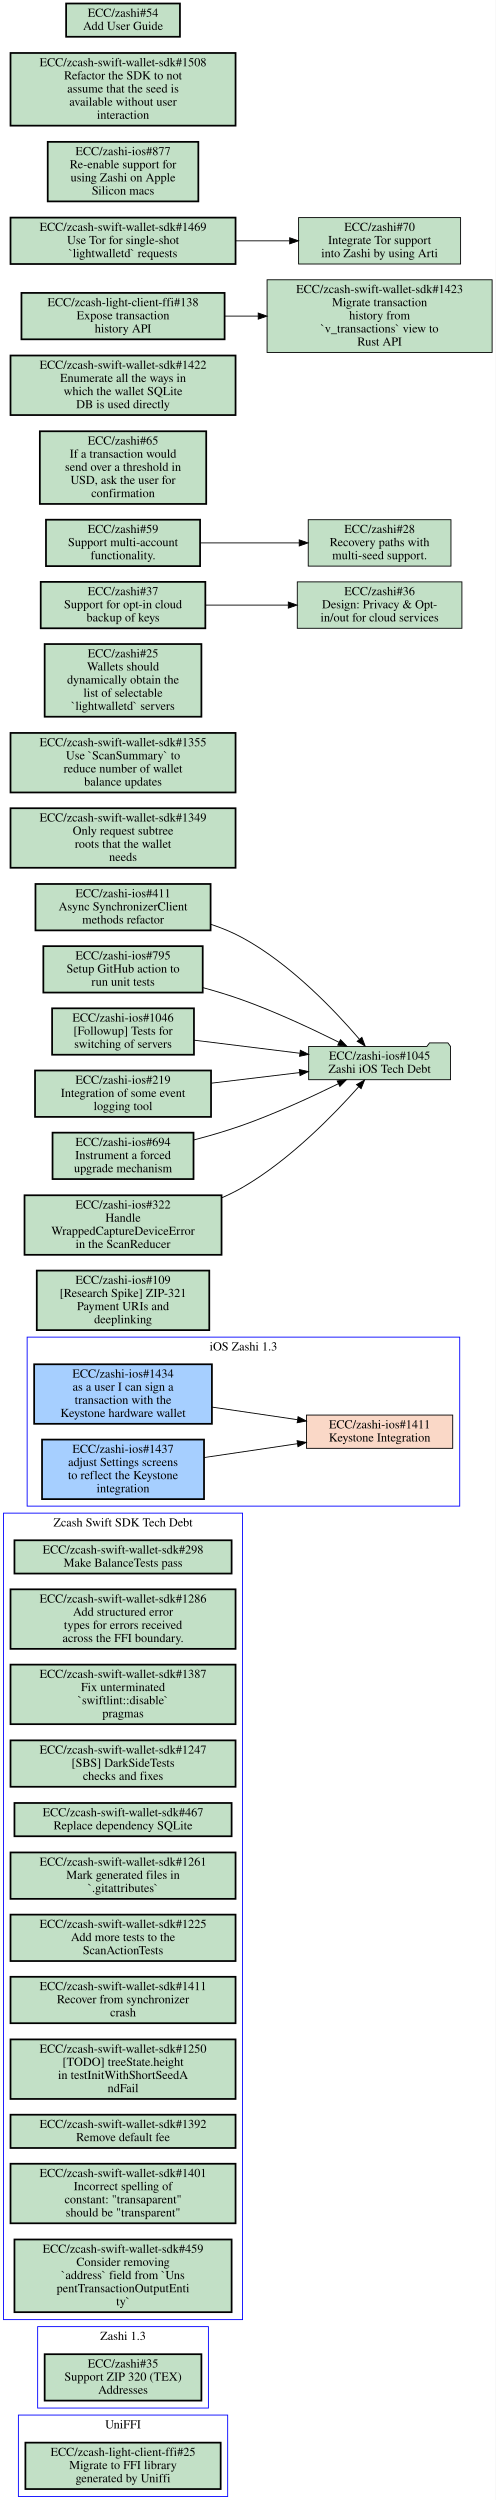
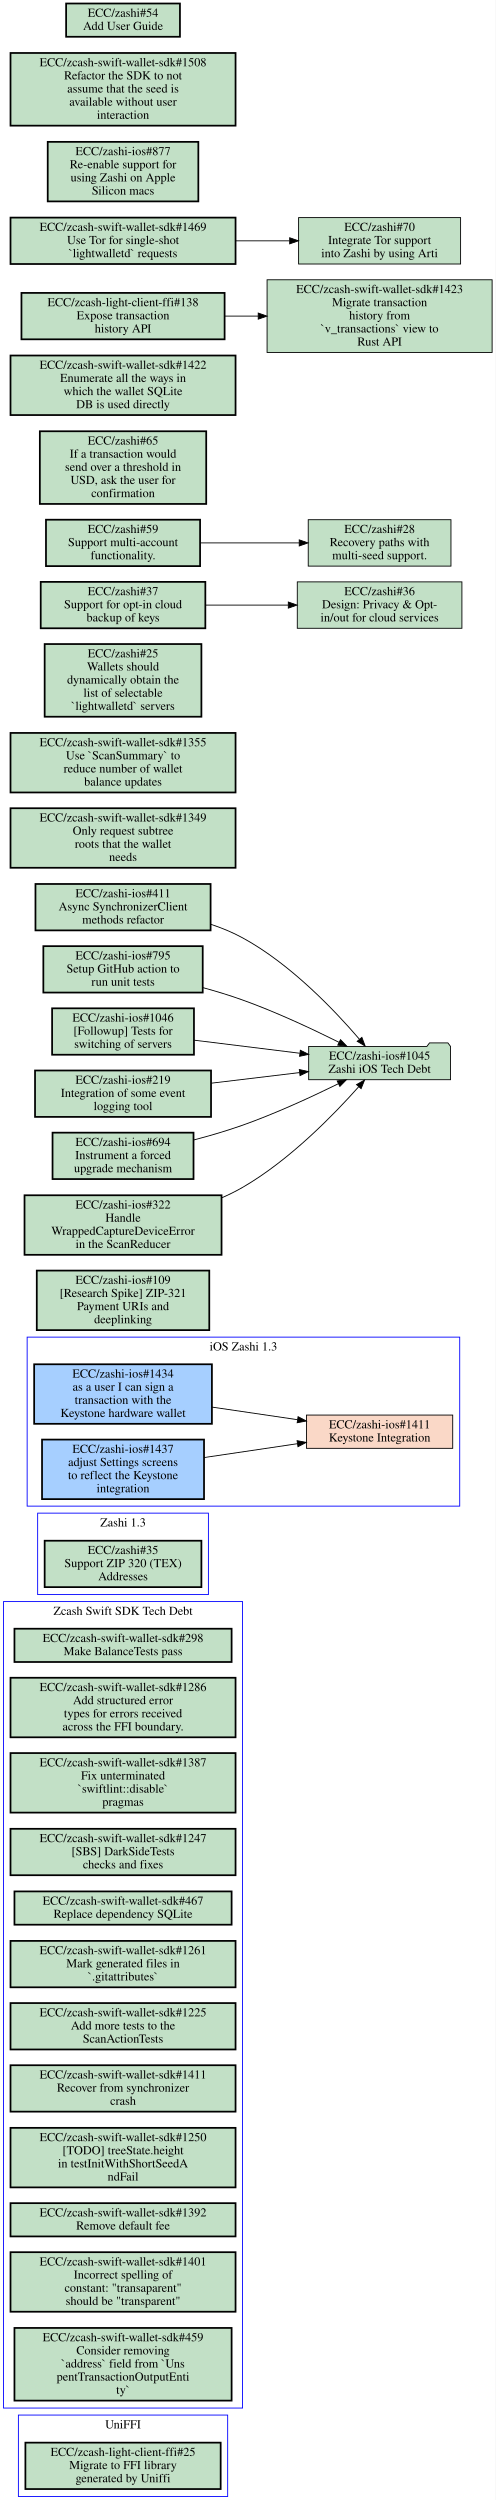
<svg xmlns="http://www.w3.org/2000/svg" xmlns:xlink="http://www.w3.org/1999/xlink" width="566pt" height="2855pt" viewBox="0.00 0.00 566.00 2855.00">
  <g id="graph0" class="graph" transform="scale(1 1) rotate(0) translate(4 2851)">
    <polygon fill="white" stroke="transparent" points="-4,4 -4,-2851 562,-2851 562,4 -4,4" />
    <g id="clust1" class="cluster">
+       <polygon fill="none" stroke="blue" points="0,-101 0,-1022 273,-1022 273,-101 0,-101" />
+       <text text-anchor="middle" x="136.5" y="-1006.8" font-family="Times,serif" font-size="14.00">Zcash Swift SDK Tech Debt</text>
+     </g>
+     <g id="clust2" class="cluster">
      <polygon fill="none" stroke="blue" points="27,-1131 27,-1324 521,-1324 521,-1131 27,-1131" />
      <text text-anchor="middle" x="274" y="-1308.8" font-family="Times,serif" font-size="14.00">iOS Zashi 1.3</text>
-     </g>
-     <g id="clust2" class="cluster">
-       <polygon fill="none" stroke="blue" points="0,-202 0,-1123 273,-1123 273,-202 0,-202" />
-       <text text-anchor="middle" x="136.5" y="-1107.8" font-family="Times,serif" font-size="14.00">Zcash Swift SDK Tech Debt</text>
    </g>
    <g id="clust3" class="cluster">
      <polygon fill="none" stroke="blue" points="17,0 17,-93 256,-93 256,0 17,0" />
      <text text-anchor="middle" x="136.5" y="-77.8" font-family="Times,serif" font-size="14.00">UniFFI</text>
    </g>
    <g id="clust4" class="cluster">
-       <polygon fill="none" stroke="blue" points="39,-101 39,-194 234,-194 234,-101 39,-101" />
-       <text text-anchor="middle" x="136.5" y="-178.8" font-family="Times,serif" font-size="14.00">Zashi 1.3</text>
-     </g>
-     <g id="node1" class="node closed">
+       <polygon fill="none" stroke="blue" points="39,-1030 39,-1123 234,-1123 234,-1030 39,-1030" />
+       <text text-anchor="middle" x="136.5" y="-1107.8" font-family="Times,serif" font-size="14.00">Zashi 1.3</text>
+     </g>
+     <g id="node1" class="node open">
      <g id="a_node1">
+         <a xlink:href="https://github.com/Electric-Coin-Company/zcash-swift-wallet-sdk/issues/298" xlink:title="ECC/zcash-swift-wallet-sdk#298&#10;Make BalanceTests pass" target="_blank">
+           <polygon fill="#c2e0c6" stroke="black" stroke-width="2" points="260.5,-991 12.5,-991 12.5,-953 260.5,-953 260.5,-991" />
+           <text text-anchor="middle" x="136.5" y="-975.8" font-family="Times,serif" font-size="14.00">ECC/zcash-swift-wallet-sdk#298</text>
+           <text text-anchor="middle" x="136.5" y="-960.8" font-family="Times,serif" font-size="14.00">Make BalanceTests pass</text>
+         </a>
+       </g>
+     </g>
+     <g id="node2" class="node open">
+       <g id="a_node2">
+         <a xlink:href="https://github.com/Electric-Coin-Company/zcash-swift-wallet-sdk/issues/1286" xlink:title="ECC/zcash-swift-wallet-sdk#1286&#10;Add structured error&#10;types for errors received&#10;across the FFI boundary." target="_blank">
+           <polygon fill="#c2e0c6" stroke="black" stroke-width="2" points="265,-935 8,-935 8,-867 265,-867 265,-935" />
+           <text text-anchor="middle" x="136.5" y="-919.8" font-family="Times,serif" font-size="14.00">ECC/zcash-swift-wallet-sdk#1286</text>
+           <text text-anchor="middle" x="136.5" y="-904.8" font-family="Times,serif" font-size="14.00">Add structured error</text>
+           <text text-anchor="middle" x="136.5" y="-889.8" font-family="Times,serif" font-size="14.00">types for errors received</text>
+           <text text-anchor="middle" x="136.5" y="-874.8" font-family="Times,serif" font-size="14.00">across the FFI boundary.</text>
+         </a>
+       </g>
+     </g>
+     <g id="node3" class="node open">
+       <g id="a_node3">
+         <a xlink:href="https://github.com/Electric-Coin-Company/zcash-swift-wallet-sdk/issues/1387" xlink:title="ECC/zcash-swift-wallet-sdk#1387&#10;Fix unterminated&#10;`swiftlint::disable`&#10;pragmas" target="_blank">
+           <polygon fill="#c2e0c6" stroke="black" stroke-width="2" points="265,-849 8,-849 8,-781 265,-781 265,-849" />
+           <text text-anchor="middle" x="136.5" y="-833.8" font-family="Times,serif" font-size="14.00">ECC/zcash-swift-wallet-sdk#1387</text>
+           <text text-anchor="middle" x="136.5" y="-818.8" font-family="Times,serif" font-size="14.00">Fix unterminated</text>
+           <text text-anchor="middle" x="136.5" y="-803.8" font-family="Times,serif" font-size="14.00">`swiftlint::disable`</text>
+           <text text-anchor="middle" x="136.5" y="-788.8" font-family="Times,serif" font-size="14.00">pragmas</text>
+         </a>
+       </g>
+     </g>
+     <g id="node4" class="node open">
+       <g id="a_node4">
+         <a xlink:href="https://github.com/Electric-Coin-Company/zcash-swift-wallet-sdk/issues/1247" xlink:title="ECC/zcash-swift-wallet-sdk#1247&#10;[SBS] DarkSideTests&#10;checks and fixes" target="_blank">
+           <polygon fill="#c2e0c6" stroke="black" stroke-width="2" points="265,-762.5 8,-762.5 8,-709.5 265,-709.5 265,-762.5" />
+           <text text-anchor="middle" x="136.5" y="-747.3" font-family="Times,serif" font-size="14.00">ECC/zcash-swift-wallet-sdk#1247</text>
+           <text text-anchor="middle" x="136.5" y="-732.3" font-family="Times,serif" font-size="14.00">[SBS] DarkSideTests</text>
+           <text text-anchor="middle" x="136.5" y="-717.3" font-family="Times,serif" font-size="14.00">checks and fixes</text>
+         </a>
+       </g>
+     </g>
+     <g id="node5" class="node open">
+       <g id="a_node5">
+         <a xlink:href="https://github.com/Electric-Coin-Company/zcash-swift-wallet-sdk/issues/467" xlink:title="ECC/zcash-swift-wallet-sdk#467&#10;Replace dependency SQLite" target="_blank">
+           <polygon fill="#c2e0c6" stroke="black" stroke-width="2" points="260.5,-691 12.5,-691 12.5,-653 260.5,-653 260.5,-691" />
+           <text text-anchor="middle" x="136.5" y="-675.8" font-family="Times,serif" font-size="14.00">ECC/zcash-swift-wallet-sdk#467</text>
+           <text text-anchor="middle" x="136.5" y="-660.8" font-family="Times,serif" font-size="14.00">Replace dependency SQLite</text>
+         </a>
+       </g>
+     </g>
+     <g id="node6" class="node open">
+       <g id="a_node6">
+         <a xlink:href="https://github.com/Electric-Coin-Company/zcash-swift-wallet-sdk/issues/1261" xlink:title="ECC/zcash-swift-wallet-sdk#1261&#10;Mark generated files in&#10;`.gitattributes`" target="_blank">
+           <polygon fill="#c2e0c6" stroke="black" stroke-width="2" points="265,-634.5 8,-634.5 8,-581.5 265,-581.5 265,-634.5" />
+           <text text-anchor="middle" x="136.5" y="-619.3" font-family="Times,serif" font-size="14.00">ECC/zcash-swift-wallet-sdk#1261</text>
+           <text text-anchor="middle" x="136.5" y="-604.3" font-family="Times,serif" font-size="14.00">Mark generated files in</text>
+           <text text-anchor="middle" x="136.5" y="-589.3" font-family="Times,serif" font-size="14.00">`.gitattributes`</text>
+         </a>
+       </g>
+     </g>
+     <g id="node7" class="node open">
+       <g id="a_node7">
+         <a xlink:href="https://github.com/Electric-Coin-Company/zcash-swift-wallet-sdk/issues/1225" xlink:title="ECC/zcash-swift-wallet-sdk#1225&#10;Add more tests to the&#10;ScanActionTests" target="_blank">
+           <polygon fill="#c2e0c6" stroke="black" stroke-width="2" points="265,-563.5 8,-563.5 8,-510.5 265,-510.5 265,-563.5" />
+           <text text-anchor="middle" x="136.5" y="-548.3" font-family="Times,serif" font-size="14.00">ECC/zcash-swift-wallet-sdk#1225</text>
+           <text text-anchor="middle" x="136.5" y="-533.3" font-family="Times,serif" font-size="14.00">Add more tests to the</text>
+           <text text-anchor="middle" x="136.5" y="-518.3" font-family="Times,serif" font-size="14.00">ScanActionTests</text>
+         </a>
+       </g>
+     </g>
+     <g id="node8" class="node open">
+       <g id="a_node8">
+         <a xlink:href="https://github.com/Electric-Coin-Company/zcash-swift-wallet-sdk/issues/1411" xlink:title="ECC/zcash-swift-wallet-sdk#1411&#10;Recover from synchronizer&#10;crash" target="_blank">
+           <polygon fill="#c2e0c6" stroke="black" stroke-width="2" points="265,-492.5 8,-492.5 8,-439.5 265,-439.5 265,-492.5" />
+           <text text-anchor="middle" x="136.5" y="-477.3" font-family="Times,serif" font-size="14.00">ECC/zcash-swift-wallet-sdk#1411</text>
+           <text text-anchor="middle" x="136.5" y="-462.3" font-family="Times,serif" font-size="14.00">Recover from synchronizer</text>
+           <text text-anchor="middle" x="136.5" y="-447.3" font-family="Times,serif" font-size="14.00">crash</text>
+         </a>
+       </g>
+     </g>
+     <g id="node9" class="node open">
+       <g id="a_node9">
+         <a xlink:href="https://github.com/Electric-Coin-Company/zcash-swift-wallet-sdk/issues/1250" xlink:title="ECC/zcash-swift-wallet-sdk#1250&#10;[TODO] treeState.height&#10;in testInitWithShortSeedA&#10;ndFail" target="_blank">
+           <polygon fill="#c2e0c6" stroke="black" stroke-width="2" points="265,-421 8,-421 8,-353 265,-353 265,-421" />
+           <text text-anchor="middle" x="136.5" y="-405.8" font-family="Times,serif" font-size="14.00">ECC/zcash-swift-wallet-sdk#1250</text>
+           <text text-anchor="middle" x="136.5" y="-390.8" font-family="Times,serif" font-size="14.00">[TODO] treeState.height</text>
+           <text text-anchor="middle" x="136.5" y="-375.8" font-family="Times,serif" font-size="14.00">in testInitWithShortSeedA</text>
+           <text text-anchor="middle" x="136.5" y="-360.8" font-family="Times,serif" font-size="14.00">ndFail</text>
+         </a>
+       </g>
+     </g>
+     <g id="node10" class="node open">
+       <g id="a_node10">
+         <a xlink:href="https://github.com/Electric-Coin-Company/zcash-swift-wallet-sdk/issues/1392" xlink:title="ECC/zcash-swift-wallet-sdk#1392&#10;Remove default fee" target="_blank">
+           <polygon fill="#c2e0c6" stroke="black" stroke-width="2" points="265,-335 8,-335 8,-297 265,-297 265,-335" />
+           <text text-anchor="middle" x="136.5" y="-319.8" font-family="Times,serif" font-size="14.00">ECC/zcash-swift-wallet-sdk#1392</text>
+           <text text-anchor="middle" x="136.5" y="-304.8" font-family="Times,serif" font-size="14.00">Remove default fee</text>
+         </a>
+       </g>
+     </g>
+     <g id="node11" class="node open">
+       <g id="a_node11">
+         <a xlink:href="https://github.com/Electric-Coin-Company/zcash-swift-wallet-sdk/issues/1401" xlink:title="ECC/zcash-swift-wallet-sdk#1401&#10;Incorrect spelling of&#10;constant: &quot;transaparent&quot;&#10;should be &quot;transparent&quot;" target="_blank">
+           <polygon fill="#c2e0c6" stroke="black" stroke-width="2" points="265,-279 8,-279 8,-211 265,-211 265,-279" />
+           <text text-anchor="middle" x="136.5" y="-263.8" font-family="Times,serif" font-size="14.00">ECC/zcash-swift-wallet-sdk#1401</text>
+           <text text-anchor="middle" x="136.5" y="-248.8" font-family="Times,serif" font-size="14.00">Incorrect spelling of</text>
+           <text text-anchor="middle" x="136.5" y="-233.8" font-family="Times,serif" font-size="14.00">constant: "transaparent"</text>
+           <text text-anchor="middle" x="136.5" y="-218.8" font-family="Times,serif" font-size="14.00">should be "transparent"</text>
+         </a>
+       </g>
+     </g>
+     <g id="node12" class="node open">
+       <g id="a_node12">
+         <a xlink:href="https://github.com/Electric-Coin-Company/zcash-swift-wallet-sdk/issues/459" xlink:title="ECC/zcash-swift-wallet-sdk#459&#10;Consider removing&#10;`address` field from `Uns&#10;pentTransactionOutputEnti&#10;ty`" target="_blank">
+           <polygon fill="#c2e0c6" stroke="black" stroke-width="2" points="260.5,-192.5 12.5,-192.5 12.5,-109.5 260.5,-109.5 260.5,-192.5" />
+           <text text-anchor="middle" x="136.5" y="-177.3" font-family="Times,serif" font-size="14.00">ECC/zcash-swift-wallet-sdk#459</text>
+           <text text-anchor="middle" x="136.5" y="-162.3" font-family="Times,serif" font-size="14.00">Consider removing</text>
+           <text text-anchor="middle" x="136.5" y="-147.3" font-family="Times,serif" font-size="14.00">`address` field from `Uns</text>
+           <text text-anchor="middle" x="136.5" y="-132.3" font-family="Times,serif" font-size="14.00">pentTransactionOutputEnti</text>
+           <text text-anchor="middle" x="136.5" y="-117.3" font-family="Times,serif" font-size="14.00">ty`</text>
+         </a>
+       </g>
+     </g>
+     <g id="node13" class="node closed">
+       <g id="a_node13">
        <a xlink:href="https://github.com/Electric-Coin-Company/zashi-ios/issues/1411" xlink:title="ECC/zashi-ios#1411&#10;Keystone Integration" target="_blank">
          <polygon fill="#fad8c7" stroke="black" points="513,-1235 346,-1235 346,-1197 513,-1197 513,-1235" />
          <text text-anchor="middle" x="429.5" y="-1219.8" font-family="Times,serif" font-size="14.00">ECC/zashi-ios#1411</text>
          <text text-anchor="middle" x="429.5" y="-1204.8" font-family="Times,serif" font-size="14.00">Keystone Integration</text>
        </a>
      </g>
    </g>
-     <g id="node2" class="node committed">
-       <g id="a_node2">
+     <g id="node14" class="node committed">
+       <g id="a_node14">
        <a xlink:href="https://github.com/Electric-Coin-Company/zashi-ios/issues/1434" xlink:title="ECC/zashi-ios#1434&#10;as a user I can sign a&#10;transaction with the&#10;Keystone hardware wallet" target="_blank">
          <polygon fill="#a6cfff" stroke="black" stroke-width="2" points="238,-1293 35,-1293 35,-1225 238,-1225 238,-1293" />
          <text text-anchor="middle" x="136.5" y="-1277.8" font-family="Times,serif" font-size="14.00">ECC/zashi-ios#1434</text>
          <text text-anchor="middle" x="136.5" y="-1262.8" font-family="Times,serif" font-size="14.00">as a user I can sign a</text>
          <text text-anchor="middle" x="136.5" y="-1247.8" font-family="Times,serif" font-size="14.00">transaction with the</text>
          <text text-anchor="middle" x="136.5" y="-1232.8" font-family="Times,serif" font-size="14.00">Keystone hardware wallet</text>
        </a>
      </g>
    </g>
    <g id="edge1" class="edge">
      <path fill="none" stroke="black" d="M238.05,-1244.1C269.78,-1239.5 304.66,-1234.3 335.81,-1229.7" />
      <polygon fill="black" stroke="black" points="336.41,-1233.15 345.78,-1228.2 335.37,-1226.23 336.41,-1233.15" />
    </g>
-     <g id="node3" class="node committed">
-       <g id="a_node3">
+     <g id="node15" class="node committed">
+       <g id="a_node15">
        <a xlink:href="https://github.com/Electric-Coin-Company/zashi-ios/issues/1437" xlink:title="ECC/zashi-ios#1437&#10;adjust Settings screens&#10;to reflect the Keystone&#10;integration" target="_blank">
          <polygon fill="#a6cfff" stroke="black" stroke-width="2" points="229,-1207 44,-1207 44,-1139 229,-1139 229,-1207" />
          <text text-anchor="middle" x="136.5" y="-1191.8" font-family="Times,serif" font-size="14.00">ECC/zashi-ios#1437</text>
          <text text-anchor="middle" x="136.5" y="-1176.8" font-family="Times,serif" font-size="14.00">adjust Settings screens</text>
          <text text-anchor="middle" x="136.5" y="-1161.8" font-family="Times,serif" font-size="14.00">to reflect the Keystone</text>
          <text text-anchor="middle" x="136.5" y="-1146.8" font-family="Times,serif" font-size="14.00">integration</text>
        </a>
      </g>
    </g>
    <g id="edge2" class="edge">
      <path fill="none" stroke="black" d="M229.17,-1186.5C263.14,-1191.6 301.66,-1197.3 335.72,-1202.3" />
      <polygon fill="black" stroke="black" points="335.26,-1205.77 345.67,-1203.8 336.3,-1198.85 335.26,-1205.77" />
-     </g>
-     <g id="node4" class="node open">
-       <g id="a_node4">
-         <a xlink:href="https://github.com/Electric-Coin-Company/zcash-swift-wallet-sdk/issues/298" xlink:title="ECC/zcash-swift-wallet-sdk#298&#10;Make BalanceTests pass" target="_blank">
-           <polygon fill="#c2e0c6" stroke="black" stroke-width="2" points="260.5,-1092 12.5,-1092 12.5,-1054 260.5,-1054 260.5,-1092" />
-           <text text-anchor="middle" x="136.5" y="-1076.8" font-family="Times,serif" font-size="14.00">ECC/zcash-swift-wallet-sdk#298</text>
-           <text text-anchor="middle" x="136.5" y="-1061.8" font-family="Times,serif" font-size="14.00">Make BalanceTests pass</text>
-         </a>
-       </g>
-     </g>
-     <g id="node5" class="node open">
-       <g id="a_node5">
-         <a xlink:href="https://github.com/Electric-Coin-Company/zcash-swift-wallet-sdk/issues/1286" xlink:title="ECC/zcash-swift-wallet-sdk#1286&#10;Add structured error&#10;types for errors received&#10;across the FFI boundary." target="_blank">
-           <polygon fill="#c2e0c6" stroke="black" stroke-width="2" points="265,-1036 8,-1036 8,-968 265,-968 265,-1036" />
-           <text text-anchor="middle" x="136.5" y="-1020.8" font-family="Times,serif" font-size="14.00">ECC/zcash-swift-wallet-sdk#1286</text>
-           <text text-anchor="middle" x="136.5" y="-1005.8" font-family="Times,serif" font-size="14.00">Add structured error</text>
-           <text text-anchor="middle" x="136.5" y="-990.8" font-family="Times,serif" font-size="14.00">types for errors received</text>
-           <text text-anchor="middle" x="136.5" y="-975.8" font-family="Times,serif" font-size="14.00">across the FFI boundary.</text>
-         </a>
-       </g>
-     </g>
-     <g id="node6" class="node open">
-       <g id="a_node6">
-         <a xlink:href="https://github.com/Electric-Coin-Company/zcash-swift-wallet-sdk/issues/1387" xlink:title="ECC/zcash-swift-wallet-sdk#1387&#10;Fix unterminated&#10;`swiftlint::disable`&#10;pragmas" target="_blank">
-           <polygon fill="#c2e0c6" stroke="black" stroke-width="2" points="265,-950 8,-950 8,-882 265,-882 265,-950" />
-           <text text-anchor="middle" x="136.5" y="-934.8" font-family="Times,serif" font-size="14.00">ECC/zcash-swift-wallet-sdk#1387</text>
-           <text text-anchor="middle" x="136.5" y="-919.8" font-family="Times,serif" font-size="14.00">Fix unterminated</text>
-           <text text-anchor="middle" x="136.5" y="-904.8" font-family="Times,serif" font-size="14.00">`swiftlint::disable`</text>
-           <text text-anchor="middle" x="136.5" y="-889.8" font-family="Times,serif" font-size="14.00">pragmas</text>
-         </a>
-       </g>
-     </g>
-     <g id="node7" class="node open">
-       <g id="a_node7">
-         <a xlink:href="https://github.com/Electric-Coin-Company/zcash-swift-wallet-sdk/issues/1247" xlink:title="ECC/zcash-swift-wallet-sdk#1247&#10;[SBS] DarkSideTests&#10;checks and fixes" target="_blank">
-           <polygon fill="#c2e0c6" stroke="black" stroke-width="2" points="265,-863.5 8,-863.5 8,-810.5 265,-810.5 265,-863.5" />
-           <text text-anchor="middle" x="136.5" y="-848.3" font-family="Times,serif" font-size="14.00">ECC/zcash-swift-wallet-sdk#1247</text>
-           <text text-anchor="middle" x="136.5" y="-833.3" font-family="Times,serif" font-size="14.00">[SBS] DarkSideTests</text>
-           <text text-anchor="middle" x="136.5" y="-818.3" font-family="Times,serif" font-size="14.00">checks and fixes</text>
-         </a>
-       </g>
-     </g>
-     <g id="node8" class="node open">
-       <g id="a_node8">
-         <a xlink:href="https://github.com/Electric-Coin-Company/zcash-swift-wallet-sdk/issues/467" xlink:title="ECC/zcash-swift-wallet-sdk#467&#10;Replace dependency SQLite" target="_blank">
-           <polygon fill="#c2e0c6" stroke="black" stroke-width="2" points="260.5,-792 12.5,-792 12.5,-754 260.5,-754 260.5,-792" />
-           <text text-anchor="middle" x="136.5" y="-776.8" font-family="Times,serif" font-size="14.00">ECC/zcash-swift-wallet-sdk#467</text>
-           <text text-anchor="middle" x="136.5" y="-761.8" font-family="Times,serif" font-size="14.00">Replace dependency SQLite</text>
-         </a>
-       </g>
-     </g>
-     <g id="node9" class="node open">
-       <g id="a_node9">
-         <a xlink:href="https://github.com/Electric-Coin-Company/zcash-swift-wallet-sdk/issues/1261" xlink:title="ECC/zcash-swift-wallet-sdk#1261&#10;Mark generated files in&#10;`.gitattributes`" target="_blank">
-           <polygon fill="#c2e0c6" stroke="black" stroke-width="2" points="265,-735.5 8,-735.5 8,-682.5 265,-682.5 265,-735.5" />
-           <text text-anchor="middle" x="136.5" y="-720.3" font-family="Times,serif" font-size="14.00">ECC/zcash-swift-wallet-sdk#1261</text>
-           <text text-anchor="middle" x="136.5" y="-705.3" font-family="Times,serif" font-size="14.00">Mark generated files in</text>
-           <text text-anchor="middle" x="136.5" y="-690.3" font-family="Times,serif" font-size="14.00">`.gitattributes`</text>
-         </a>
-       </g>
-     </g>
-     <g id="node10" class="node open">
-       <g id="a_node10">
-         <a xlink:href="https://github.com/Electric-Coin-Company/zcash-swift-wallet-sdk/issues/1225" xlink:title="ECC/zcash-swift-wallet-sdk#1225&#10;Add more tests to the&#10;ScanActionTests" target="_blank">
-           <polygon fill="#c2e0c6" stroke="black" stroke-width="2" points="265,-664.5 8,-664.5 8,-611.5 265,-611.5 265,-664.5" />
-           <text text-anchor="middle" x="136.5" y="-649.3" font-family="Times,serif" font-size="14.00">ECC/zcash-swift-wallet-sdk#1225</text>
-           <text text-anchor="middle" x="136.5" y="-634.3" font-family="Times,serif" font-size="14.00">Add more tests to the</text>
-           <text text-anchor="middle" x="136.5" y="-619.3" font-family="Times,serif" font-size="14.00">ScanActionTests</text>
-         </a>
-       </g>
-     </g>
-     <g id="node11" class="node open">
-       <g id="a_node11">
-         <a xlink:href="https://github.com/Electric-Coin-Company/zcash-swift-wallet-sdk/issues/1411" xlink:title="ECC/zcash-swift-wallet-sdk#1411&#10;Recover from synchronizer&#10;crash" target="_blank">
-           <polygon fill="#c2e0c6" stroke="black" stroke-width="2" points="265,-593.5 8,-593.5 8,-540.5 265,-540.5 265,-593.5" />
-           <text text-anchor="middle" x="136.5" y="-578.3" font-family="Times,serif" font-size="14.00">ECC/zcash-swift-wallet-sdk#1411</text>
-           <text text-anchor="middle" x="136.5" y="-563.3" font-family="Times,serif" font-size="14.00">Recover from synchronizer</text>
-           <text text-anchor="middle" x="136.5" y="-548.3" font-family="Times,serif" font-size="14.00">crash</text>
-         </a>
-       </g>
-     </g>
-     <g id="node12" class="node open">
-       <g id="a_node12">
-         <a xlink:href="https://github.com/Electric-Coin-Company/zcash-swift-wallet-sdk/issues/1250" xlink:title="ECC/zcash-swift-wallet-sdk#1250&#10;[TODO] treeState.height&#10;in testInitWithShortSeedA&#10;ndFail" target="_blank">
-           <polygon fill="#c2e0c6" stroke="black" stroke-width="2" points="265,-522 8,-522 8,-454 265,-454 265,-522" />
-           <text text-anchor="middle" x="136.5" y="-506.8" font-family="Times,serif" font-size="14.00">ECC/zcash-swift-wallet-sdk#1250</text>
-           <text text-anchor="middle" x="136.5" y="-491.8" font-family="Times,serif" font-size="14.00">[TODO] treeState.height</text>
-           <text text-anchor="middle" x="136.5" y="-476.8" font-family="Times,serif" font-size="14.00">in testInitWithShortSeedA</text>
-           <text text-anchor="middle" x="136.5" y="-461.8" font-family="Times,serif" font-size="14.00">ndFail</text>
-         </a>
-       </g>
-     </g>
-     <g id="node13" class="node open">
-       <g id="a_node13">
-         <a xlink:href="https://github.com/Electric-Coin-Company/zcash-swift-wallet-sdk/issues/1392" xlink:title="ECC/zcash-swift-wallet-sdk#1392&#10;Remove default fee" target="_blank">
-           <polygon fill="#c2e0c6" stroke="black" stroke-width="2" points="265,-436 8,-436 8,-398 265,-398 265,-436" />
-           <text text-anchor="middle" x="136.5" y="-420.8" font-family="Times,serif" font-size="14.00">ECC/zcash-swift-wallet-sdk#1392</text>
-           <text text-anchor="middle" x="136.5" y="-405.8" font-family="Times,serif" font-size="14.00">Remove default fee</text>
-         </a>
-       </g>
-     </g>
-     <g id="node14" class="node open">
-       <g id="a_node14">
-         <a xlink:href="https://github.com/Electric-Coin-Company/zcash-swift-wallet-sdk/issues/1401" xlink:title="ECC/zcash-swift-wallet-sdk#1401&#10;Incorrect spelling of&#10;constant: &quot;transaparent&quot;&#10;should be &quot;transparent&quot;" target="_blank">
-           <polygon fill="#c2e0c6" stroke="black" stroke-width="2" points="265,-380 8,-380 8,-312 265,-312 265,-380" />
-           <text text-anchor="middle" x="136.5" y="-364.8" font-family="Times,serif" font-size="14.00">ECC/zcash-swift-wallet-sdk#1401</text>
-           <text text-anchor="middle" x="136.5" y="-349.8" font-family="Times,serif" font-size="14.00">Incorrect spelling of</text>
-           <text text-anchor="middle" x="136.5" y="-334.8" font-family="Times,serif" font-size="14.00">constant: "transaparent"</text>
-           <text text-anchor="middle" x="136.5" y="-319.8" font-family="Times,serif" font-size="14.00">should be "transparent"</text>
-         </a>
-       </g>
-     </g>
-     <g id="node15" class="node open">
-       <g id="a_node15">
-         <a xlink:href="https://github.com/Electric-Coin-Company/zcash-swift-wallet-sdk/issues/459" xlink:title="ECC/zcash-swift-wallet-sdk#459&#10;Consider removing&#10;`address` field from `Uns&#10;pentTransactionOutputEnti&#10;ty`" target="_blank">
-           <polygon fill="#c2e0c6" stroke="black" stroke-width="2" points="260.5,-293.5 12.5,-293.5 12.5,-210.5 260.5,-210.5 260.5,-293.5" />
-           <text text-anchor="middle" x="136.5" y="-278.3" font-family="Times,serif" font-size="14.00">ECC/zcash-swift-wallet-sdk#459</text>
-           <text text-anchor="middle" x="136.5" y="-263.3" font-family="Times,serif" font-size="14.00">Consider removing</text>
-           <text text-anchor="middle" x="136.5" y="-248.3" font-family="Times,serif" font-size="14.00">`address` field from `Uns</text>
-           <text text-anchor="middle" x="136.5" y="-233.3" font-family="Times,serif" font-size="14.00">pentTransactionOutputEnti</text>
-           <text text-anchor="middle" x="136.5" y="-218.3" font-family="Times,serif" font-size="14.00">ty`</text>
-         </a>
-       </g>
    </g>
    <g id="node16" class="node open">
      <g id="a_node16">
        <a xlink:href="https://github.com/Electric-Coin-Company/zcash-light-client-ffi/issues/25" xlink:title="ECC/zcash-light-client-ffi#25&#10;Migrate to FFI library&#10;generated by Uniffi" target="_blank">
          <polygon fill="#c2e0c6" stroke="black" stroke-width="2" points="248,-61.5 25,-61.5 25,-8.5 248,-8.5 248,-61.5" />
          <text text-anchor="middle" x="136.5" y="-46.3" font-family="Times,serif" font-size="14.00">ECC/zcash-light-client-ffi#25</text>
          <text text-anchor="middle" x="136.5" y="-31.3" font-family="Times,serif" font-size="14.00">Migrate to FFI library</text>
          <text text-anchor="middle" x="136.5" y="-16.3" font-family="Times,serif" font-size="14.00">generated by Uniffi</text>
        </a>
      </g>
    </g>
    <g id="node17" class="node open">
      <g id="a_node17">
        <a xlink:href="https://github.com/Electric-Coin-Company/zashi/issues/35" xlink:title="ECC/zashi#35&#10;Support ZIP 320 (TEX)&#10;Addresses" target="_blank">
-           <polygon fill="#c2e0c6" stroke="black" stroke-width="2" points="226,-162.5 47,-162.5 47,-109.5 226,-109.5 226,-162.5" />
-           <text text-anchor="middle" x="136.5" y="-147.3" font-family="Times,serif" font-size="14.00">ECC/zashi#35</text>
-           <text text-anchor="middle" x="136.5" y="-132.3" font-family="Times,serif" font-size="14.00">Support ZIP 320 (TEX)</text>
-           <text text-anchor="middle" x="136.5" y="-117.3" font-family="Times,serif" font-size="14.00">Addresses</text>
+           <polygon fill="#c2e0c6" stroke="black" stroke-width="2" points="226,-1091.5 47,-1091.5 47,-1038.5 226,-1038.5 226,-1091.5" />
+           <text text-anchor="middle" x="136.5" y="-1076.3" font-family="Times,serif" font-size="14.00">ECC/zashi#35</text>
+           <text text-anchor="middle" x="136.5" y="-1061.3" font-family="Times,serif" font-size="14.00">Support ZIP 320 (TEX)</text>
+           <text text-anchor="middle" x="136.5" y="-1046.3" font-family="Times,serif" font-size="14.00">Addresses</text>
        </a>
      </g>
    </g>
    <g id="node18" class="node open">
      <g id="a_node18">
        <a xlink:href="https://github.com/Electric-Coin-Company/zashi-ios/issues/109" xlink:title="ECC/zashi-ios#109&#10;[Research Spike] ZIP-321&#10;Payment URIs and&#10;deeplinking" target="_blank">
          <polygon fill="#c2e0c6" stroke="black" stroke-width="2" points="235,-1400 38,-1400 38,-1332 235,-1332 235,-1400" />
          <text text-anchor="middle" x="136.5" y="-1384.8" font-family="Times,serif" font-size="14.00">ECC/zashi-ios#109</text>
          <text text-anchor="middle" x="136.5" y="-1369.8" font-family="Times,serif" font-size="14.00">[Research Spike] ZIP-321</text>
          <text text-anchor="middle" x="136.5" y="-1354.8" font-family="Times,serif" font-size="14.00">Payment URIs and</text>
          <text text-anchor="middle" x="136.5" y="-1339.8" font-family="Times,serif" font-size="14.00">deeplinking</text>
        </a>
      </g>
    </g>
    <g id="node19" class="node open">
      <g id="a_node19">
        <a xlink:href="https://github.com/Electric-Coin-Company/zashi-ios/issues/411" xlink:title="ECC/zashi-ios#411&#10;Async SynchronizerClient&#10;methods refactor" target="_blank">
          <polygon fill="#c2e0c6" stroke="black" stroke-width="2" points="236.5,-1841.5 36.5,-1841.5 36.5,-1788.5 236.5,-1788.5 236.5,-1841.5" />
          <text text-anchor="middle" x="136.5" y="-1826.3" font-family="Times,serif" font-size="14.00">ECC/zashi-ios#411</text>
          <text text-anchor="middle" x="136.5" y="-1811.3" font-family="Times,serif" font-size="14.00">Async SynchronizerClient</text>
          <text text-anchor="middle" x="136.5" y="-1796.3" font-family="Times,serif" font-size="14.00">methods refactor</text>
        </a>
      </g>
    </g>
    <g id="node20" class="node open">
      <g id="a_node20">
        <a xlink:href="https://github.com/Electric-Coin-Company/zashi-ios/issues/1045" xlink:title="ECC/zashi-ios#1045&#10;Zashi iOS Tech Debt" target="_blank">
          <polygon fill="#c2e0c6" stroke="black" points="510.5,-1656 507.5,-1660 486.5,-1660 483.5,-1656 348.5,-1656 348.5,-1618 510.5,-1618 510.5,-1656" />
          <text text-anchor="middle" x="429.5" y="-1640.8" font-family="Times,serif" font-size="14.00">ECC/zashi-ios#1045</text>
          <text text-anchor="middle" x="429.5" y="-1625.8" font-family="Times,serif" font-size="14.00">Zashi iOS Tech Debt</text>
        </a>
      </g>
    </g>
    <g id="edge3" class="edge">
      <path fill="none" stroke="black" d="M236.64,-1795.5C249.25,-1791.3 261.69,-1786.2 273,-1780 327.95,-1750.1 378.7,-1696.6 406.46,-1664.2" />
      <polygon fill="black" stroke="black" points="409.26,-1666.31 413.01,-1656.4 403.9,-1661.81 409.26,-1666.31" />
    </g>
    <g id="node21" class="node open">
      <g id="a_node21">
        <a xlink:href="https://github.com/Electric-Coin-Company/zashi-ios/issues/795" xlink:title="ECC/zashi-ios#795&#10;Setup GitHub action to&#10;run unit tests" target="_blank">
          <polygon fill="#c2e0c6" stroke="black" stroke-width="2" points="227.5,-1770.5 45.5,-1770.5 45.5,-1717.5 227.5,-1717.5 227.5,-1770.5" />
          <text text-anchor="middle" x="136.5" y="-1755.3" font-family="Times,serif" font-size="14.00">ECC/zashi-ios#795</text>
          <text text-anchor="middle" x="136.5" y="-1740.3" font-family="Times,serif" font-size="14.00">Setup GitHub action to</text>
          <text text-anchor="middle" x="136.5" y="-1725.3" font-family="Times,serif" font-size="14.00">run unit tests</text>
        </a>
      </g>
    </g>
    <g id="edge4" class="edge">
      <path fill="none" stroke="black" d="M227.84,-1723.1C243.06,-1718.9 258.59,-1714.2 273,-1709 311.08,-1695.4 352.57,-1675.9 383.1,-1660.7" />
      <polygon fill="black" stroke="black" points="384.86,-1663.73 392.21,-1656.1 381.71,-1657.48 384.86,-1663.73" />
    </g>
    <g id="node22" class="node open">
      <g id="a_node22">
        <a xlink:href="https://github.com/Electric-Coin-Company/zcash-swift-wallet-sdk/issues/1349" xlink:title="ECC/zcash-swift-wallet-sdk#1349&#10;Only request subtree&#10;roots that the wallet&#10;needs" target="_blank">
          <polygon fill="#c2e0c6" stroke="black" stroke-width="2" points="265,-1928 8,-1928 8,-1860 265,-1860 265,-1928" />
          <text text-anchor="middle" x="136.5" y="-1912.8" font-family="Times,serif" font-size="14.00">ECC/zcash-swift-wallet-sdk#1349</text>
          <text text-anchor="middle" x="136.5" y="-1897.8" font-family="Times,serif" font-size="14.00">Only request subtree</text>
          <text text-anchor="middle" x="136.5" y="-1882.8" font-family="Times,serif" font-size="14.00">roots that the wallet</text>
          <text text-anchor="middle" x="136.5" y="-1867.8" font-family="Times,serif" font-size="14.00">needs</text>
        </a>
      </g>
    </g>
    <g id="node23" class="node open">
      <g id="a_node23">
        <a xlink:href="https://github.com/Electric-Coin-Company/zcash-swift-wallet-sdk/issues/1355" xlink:title="ECC/zcash-swift-wallet-sdk#1355&#10;Use `ScanSummary` to&#10;reduce number of wallet&#10;balance updates" target="_blank">
          <polygon fill="#c2e0c6" stroke="black" stroke-width="2" points="265,-2014 8,-2014 8,-1946 265,-1946 265,-2014" />
          <text text-anchor="middle" x="136.5" y="-1998.8" font-family="Times,serif" font-size="14.00">ECC/zcash-swift-wallet-sdk#1355</text>
          <text text-anchor="middle" x="136.5" y="-1983.8" font-family="Times,serif" font-size="14.00">Use `ScanSummary` to</text>
          <text text-anchor="middle" x="136.5" y="-1968.8" font-family="Times,serif" font-size="14.00">reduce number of wallet</text>
          <text text-anchor="middle" x="136.5" y="-1953.8" font-family="Times,serif" font-size="14.00">balance updates</text>
        </a>
      </g>
    </g>
    <g id="node24" class="node open">
      <g id="a_node24">
        <a xlink:href="https://github.com/Electric-Coin-Company/zashi-ios/issues/1046" xlink:title="ECC/zashi-ios#1046&#10;[Followup] Tests for&#10;switching of servers" target="_blank">
          <polygon fill="#c2e0c6" stroke="black" stroke-width="2" points="217.5,-1699.5 55.5,-1699.5 55.5,-1646.5 217.5,-1646.5 217.5,-1699.5" />
          <text text-anchor="middle" x="136.5" y="-1684.3" font-family="Times,serif" font-size="14.00">ECC/zashi-ios#1046</text>
          <text text-anchor="middle" x="136.5" y="-1669.3" font-family="Times,serif" font-size="14.00">[Followup] Tests for</text>
          <text text-anchor="middle" x="136.5" y="-1654.3" font-family="Times,serif" font-size="14.00">switching of servers</text>
        </a>
      </g>
    </g>
    <g id="edge5" class="edge">
      <path fill="none" stroke="black" d="M217.79,-1663.1C255.16,-1658.4 299.77,-1652.9 338.3,-1648.2" />
      <polygon fill="black" stroke="black" points="338.99,-1651.64 348.47,-1646.9 338.11,-1644.7 338.99,-1651.64" />
    </g>
    <g id="node25" class="node open">
      <g id="a_node25">
        <a xlink:href="https://github.com/Electric-Coin-Company/zashi/issues/25" xlink:title="ECC/zashi#25&#10;Wallets should&#10;dynamically obtain the&#10;list of selectable&#10;`lightwalletd` servers" target="_blank">
          <polygon fill="#c2e0c6" stroke="black" stroke-width="2" points="226,-2115.5 47,-2115.5 47,-2032.5 226,-2032.5 226,-2115.5" />
          <text text-anchor="middle" x="136.5" y="-2100.3" font-family="Times,serif" font-size="14.00">ECC/zashi#25</text>
          <text text-anchor="middle" x="136.5" y="-2085.3" font-family="Times,serif" font-size="14.00">Wallets should</text>
          <text text-anchor="middle" x="136.5" y="-2070.3" font-family="Times,serif" font-size="14.00">dynamically obtain the</text>
          <text text-anchor="middle" x="136.5" y="-2055.3" font-family="Times,serif" font-size="14.00">list of selectable</text>
          <text text-anchor="middle" x="136.5" y="-2040.3" font-family="Times,serif" font-size="14.00">`lightwalletd` servers</text>
        </a>
      </g>
    </g>
    <g id="node26" class="node open">
      <g id="a_node26">
        <a xlink:href="https://github.com/Electric-Coin-Company/zashi/issues/37" xlink:title="ECC/zashi#37&#10;Support for opt-in cloud&#10;backup of keys" target="_blank">
          <polygon fill="#c2e0c6" stroke="black" stroke-width="2" points="230.5,-2186.5 42.5,-2186.5 42.5,-2133.5 230.5,-2133.5 230.5,-2186.5" />
          <text text-anchor="middle" x="136.5" y="-2171.3" font-family="Times,serif" font-size="14.00">ECC/zashi#37</text>
          <text text-anchor="middle" x="136.5" y="-2156.3" font-family="Times,serif" font-size="14.00">Support for opt-in cloud</text>
          <text text-anchor="middle" x="136.5" y="-2141.3" font-family="Times,serif" font-size="14.00">backup of keys</text>
        </a>
      </g>
    </g>
    <g id="node27" class="node open">
      <g id="a_node27">
        <a xlink:href="https://github.com/Electric-Coin-Company/zashi/issues/36" xlink:title="ECC/zashi#36&#10;Design: Privacy &amp; Opt-&#10;in/out for cloud services" target="_blank">
          <polygon fill="#c2e0c6" stroke="black" points="523.5,-2186.5 335.5,-2186.5 335.5,-2133.5 523.5,-2133.5 523.5,-2186.5" />
          <text text-anchor="middle" x="429.5" y="-2171.3" font-family="Times,serif" font-size="14.00">ECC/zashi#36</text>
          <text text-anchor="middle" x="429.5" y="-2156.3" font-family="Times,serif" font-size="14.00">Design: Privacy &amp; Opt-</text>
          <text text-anchor="middle" x="429.5" y="-2141.3" font-family="Times,serif" font-size="14.00">in/out for cloud services</text>
        </a>
      </g>
    </g>
    <g id="edge6" class="edge">
      <path fill="none" stroke="black" d="M230.77,-2160C260.8,-2160 294.24,-2160 324.95,-2160" />
      <polygon fill="black" stroke="black" points="325.25,-2163.5 335.25,-2160 325.25,-2156.5 325.25,-2163.5" />
    </g>
    <g id="node28" class="node open">
      <g id="a_node28">
        <a xlink:href="https://github.com/Electric-Coin-Company/zashi-ios/issues/219" xlink:title="ECC/zashi-ios#219&#10;Integration of some event&#10;logging tool" target="_blank">
          <polygon fill="#c2e0c6" stroke="black" stroke-width="2" points="237,-1628.5 36,-1628.5 36,-1575.5 237,-1575.5 237,-1628.5" />
          <text text-anchor="middle" x="136.5" y="-1613.3" font-family="Times,serif" font-size="14.00">ECC/zashi-ios#219</text>
          <text text-anchor="middle" x="136.5" y="-1598.3" font-family="Times,serif" font-size="14.00">Integration of some event</text>
          <text text-anchor="middle" x="136.5" y="-1583.3" font-family="Times,serif" font-size="14.00">logging tool</text>
        </a>
      </g>
    </g>
    <g id="edge7" class="edge">
      <path fill="none" stroke="black" d="M237.24,-1614C269.9,-1617.9 305.99,-1622.3 337.93,-1626.1" />
      <polygon fill="black" stroke="black" points="337.81,-1629.61 348.15,-1627.3 338.63,-1622.66 337.81,-1629.61" />
    </g>
    <g id="node29" class="node open">
      <g id="a_node29">
        <a xlink:href="https://github.com/Electric-Coin-Company/zashi-ios/issues/694" xlink:title="ECC/zashi-ios#694&#10;Instrument a forced&#10;upgrade mechanism" target="_blank">
          <polygon fill="#c2e0c6" stroke="black" stroke-width="2" points="217,-1557.5 56,-1557.5 56,-1504.5 217,-1504.5 217,-1557.5" />
          <text text-anchor="middle" x="136.5" y="-1542.3" font-family="Times,serif" font-size="14.00">ECC/zashi-ios#694</text>
          <text text-anchor="middle" x="136.5" y="-1527.3" font-family="Times,serif" font-size="14.00">Instrument a forced</text>
          <text text-anchor="middle" x="136.5" y="-1512.3" font-family="Times,serif" font-size="14.00">upgrade mechanism</text>
        </a>
      </g>
    </g>
    <g id="edge8" class="edge">
      <path fill="none" stroke="black" d="M217.02,-1549.1C235.58,-1553.9 255.14,-1559.7 273,-1566 310.77,-1579.4 351.96,-1598.4 382.45,-1613.4" />
      <polygon fill="black" stroke="black" points="381.04,-1616.61 391.56,-1617.9 384.14,-1610.33 381.04,-1616.61" />
    </g>
    <g id="node30" class="node open">
      <g id="a_node30">
        <a xlink:href="https://github.com/Electric-Coin-Company/zashi-ios/issues/322" xlink:title="ECC/zashi-ios#322&#10;Handle&#10;WrappedCaptureDeviceError&#10;in the ScanReducer" target="_blank">
          <polygon fill="#c2e0c6" stroke="black" stroke-width="2" points="249,-1486 24,-1486 24,-1418 249,-1418 249,-1486" />
          <text text-anchor="middle" x="136.5" y="-1470.8" font-family="Times,serif" font-size="14.00">ECC/zashi-ios#322</text>
          <text text-anchor="middle" x="136.5" y="-1455.8" font-family="Times,serif" font-size="14.00">Handle</text>
          <text text-anchor="middle" x="136.5" y="-1440.8" font-family="Times,serif" font-size="14.00">WrappedCaptureDeviceError</text>
          <text text-anchor="middle" x="136.5" y="-1425.8" font-family="Times,serif" font-size="14.00">in the ScanReducer</text>
        </a>
      </g>
    </g>
    <g id="edge9" class="edge">
      <path fill="none" stroke="black" d="M249.02,-1483C257.32,-1486.6 265.41,-1490.6 273,-1495 326.7,-1526 377.51,-1578.3 405.68,-1610" />
      <polygon fill="black" stroke="black" points="403.12,-1612.39 412.34,-1617.6 408.38,-1607.77 403.12,-1612.39" />
    </g>
    <g id="node31" class="node open">
      <g id="a_node31">
        <a xlink:href="https://github.com/Electric-Coin-Company/zashi/issues/59" xlink:title="ECC/zashi#59&#10;Support multi-account&#10;functionality." target="_blank">
          <polygon fill="#c2e0c6" stroke="black" stroke-width="2" points="224.5,-2257.5 48.5,-2257.5 48.5,-2204.5 224.5,-2204.5 224.5,-2257.5" />
          <text text-anchor="middle" x="136.5" y="-2242.3" font-family="Times,serif" font-size="14.00">ECC/zashi#59</text>
          <text text-anchor="middle" x="136.5" y="-2227.3" font-family="Times,serif" font-size="14.00">Support multi-account</text>
          <text text-anchor="middle" x="136.5" y="-2212.3" font-family="Times,serif" font-size="14.00">functionality.</text>
        </a>
      </g>
    </g>
    <g id="node32" class="node open">
      <g id="a_node32">
        <a xlink:href="https://github.com/Electric-Coin-Company/zashi/issues/28" xlink:title="ECC/zashi#28&#10;Recovery paths with&#10;multi-seed support." target="_blank">
          <polygon fill="#c2e0c6" stroke="black" points="511,-2257.5 348,-2257.5 348,-2204.5 511,-2204.5 511,-2257.5" />
          <text text-anchor="middle" x="429.5" y="-2242.3" font-family="Times,serif" font-size="14.00">ECC/zashi#28</text>
          <text text-anchor="middle" x="429.5" y="-2227.3" font-family="Times,serif" font-size="14.00">Recovery paths with</text>
          <text text-anchor="middle" x="429.5" y="-2212.3" font-family="Times,serif" font-size="14.00">multi-seed support.</text>
        </a>
      </g>
    </g>
    <g id="edge10" class="edge">
      <path fill="none" stroke="black" d="M224.81,-2231C260.46,-2231 301.7,-2231 337.71,-2231" />
      <polygon fill="black" stroke="black" points="337.72,-2234.5 347.72,-2231 337.72,-2227.5 337.72,-2234.5" />
    </g>
    <g id="node33" class="node open">
      <g id="a_node33">
        <a xlink:href="https://github.com/Electric-Coin-Company/zashi/issues/65" xlink:title="ECC/zashi#65&#10;If a transaction would&#10;send over a threshold in&#10;USD, ask the user for&#10;confirmation" target="_blank">
          <polygon fill="#c2e0c6" stroke="black" stroke-width="2" points="231.5,-2358.5 41.5,-2358.5 41.5,-2275.5 231.5,-2275.5 231.5,-2358.5" />
          <text text-anchor="middle" x="136.5" y="-2343.3" font-family="Times,serif" font-size="14.00">ECC/zashi#65</text>
          <text text-anchor="middle" x="136.5" y="-2328.3" font-family="Times,serif" font-size="14.00">If a transaction would</text>
          <text text-anchor="middle" x="136.5" y="-2313.3" font-family="Times,serif" font-size="14.00">send over a threshold in</text>
          <text text-anchor="middle" x="136.5" y="-2298.3" font-family="Times,serif" font-size="14.00">USD, ask the user for</text>
          <text text-anchor="middle" x="136.5" y="-2283.3" font-family="Times,serif" font-size="14.00">confirmation</text>
        </a>
      </g>
    </g>
    <g id="node34" class="node open">
      <g id="a_node34">
        <a xlink:href="https://github.com/Electric-Coin-Company/zcash-swift-wallet-sdk/issues/1422" xlink:title="ECC/zcash-swift-wallet-sdk#1422&#10;Enumerate all the ways in&#10;which the wallet SQLite&#10;DB is used directly" target="_blank">
          <polygon fill="#c2e0c6" stroke="black" stroke-width="2" points="265,-2445 8,-2445 8,-2377 265,-2377 265,-2445" />
          <text text-anchor="middle" x="136.5" y="-2429.8" font-family="Times,serif" font-size="14.00">ECC/zcash-swift-wallet-sdk#1422</text>
          <text text-anchor="middle" x="136.5" y="-2414.8" font-family="Times,serif" font-size="14.00">Enumerate all the ways in</text>
          <text text-anchor="middle" x="136.5" y="-2399.8" font-family="Times,serif" font-size="14.00">which the wallet SQLite</text>
          <text text-anchor="middle" x="136.5" y="-2384.8" font-family="Times,serif" font-size="14.00">DB is used directly</text>
        </a>
      </g>
    </g>
    <g id="node35" class="node open">
      <g id="a_node35">
        <a xlink:href="https://github.com/Electric-Coin-Company/zcash-light-client-ffi/issues/138" xlink:title="ECC/zcash-light-client-ffi#138&#10;Expose transaction&#10;history API" target="_blank">
          <polygon fill="#c2e0c6" stroke="black" stroke-width="2" points="252.5,-2516.5 20.5,-2516.5 20.5,-2463.5 252.5,-2463.5 252.5,-2516.5" />
          <text text-anchor="middle" x="136.5" y="-2501.3" font-family="Times,serif" font-size="14.00">ECC/zcash-light-client-ffi#138</text>
          <text text-anchor="middle" x="136.5" y="-2486.3" font-family="Times,serif" font-size="14.00">Expose transaction</text>
          <text text-anchor="middle" x="136.5" y="-2471.3" font-family="Times,serif" font-size="14.00">history API</text>
        </a>
      </g>
    </g>
    <g id="node36" class="node open">
      <g id="a_node36">
        <a xlink:href="https://github.com/Electric-Coin-Company/zcash-swift-wallet-sdk/issues/1423" xlink:title="ECC/zcash-swift-wallet-sdk#1423&#10;Migrate transaction&#10;history from&#10;`v_transactions` view to&#10;Rust API" target="_blank">
          <polygon fill="#c2e0c6" stroke="black" points="558,-2531.5 301,-2531.5 301,-2448.5 558,-2448.5 558,-2531.5" />
          <text text-anchor="middle" x="429.5" y="-2516.3" font-family="Times,serif" font-size="14.00">ECC/zcash-swift-wallet-sdk#1423</text>
          <text text-anchor="middle" x="429.5" y="-2501.3" font-family="Times,serif" font-size="14.00">Migrate transaction</text>
          <text text-anchor="middle" x="429.5" y="-2486.3" font-family="Times,serif" font-size="14.00">history from</text>
          <text text-anchor="middle" x="429.5" y="-2471.3" font-family="Times,serif" font-size="14.00">`v_transactions` view to</text>
          <text text-anchor="middle" x="429.5" y="-2456.3" font-family="Times,serif" font-size="14.00">Rust API</text>
        </a>
      </g>
    </g>
    <g id="edge11" class="edge">
      <path fill="none" stroke="black" d="M252.51,-2490C265.05,-2490 277.9,-2490 290.67,-2490" />
      <polygon fill="black" stroke="black" points="290.89,-2493.5 300.89,-2490 290.89,-2486.5 290.89,-2493.5" />
    </g>
    <g id="node37" class="node open">
      <g id="a_node37">
        <a xlink:href="https://github.com/Electric-Coin-Company/zashi/issues/70" xlink:title="ECC/zashi#70&#10;Integrate Tor support&#10;into Zashi by using Arti" target="_blank">
          <polygon fill="#c2e0c6" stroke="black" points="522,-2602.5 337,-2602.5 337,-2549.5 522,-2549.5 522,-2602.5" />
          <text text-anchor="middle" x="429.5" y="-2587.3" font-family="Times,serif" font-size="14.00">ECC/zashi#70</text>
          <text text-anchor="middle" x="429.5" y="-2572.3" font-family="Times,serif" font-size="14.00">Integrate Tor support</text>
          <text text-anchor="middle" x="429.5" y="-2557.3" font-family="Times,serif" font-size="14.00">into Zashi by using Arti</text>
        </a>
      </g>
    </g>
    <g id="node38" class="node open">
      <g id="a_node38">
        <a xlink:href="https://github.com/Electric-Coin-Company/zcash-swift-wallet-sdk/issues/1469" xlink:title="ECC/zcash-swift-wallet-sdk#1469&#10;Use Tor for single-shot&#10;`lightwalletd` requests" target="_blank">
          <polygon fill="#c2e0c6" stroke="black" stroke-width="2" points="265,-2602.5 8,-2602.5 8,-2549.5 265,-2549.5 265,-2602.5" />
          <text text-anchor="middle" x="136.5" y="-2587.3" font-family="Times,serif" font-size="14.00">ECC/zcash-swift-wallet-sdk#1469</text>
          <text text-anchor="middle" x="136.5" y="-2572.3" font-family="Times,serif" font-size="14.00">Use Tor for single-shot</text>
          <text text-anchor="middle" x="136.5" y="-2557.3" font-family="Times,serif" font-size="14.00">`lightwalletd` requests</text>
        </a>
      </g>
    </g>
    <g id="edge12" class="edge">
      <path fill="none" stroke="black" d="M265.14,-2576C285.68,-2576 306.71,-2576 326.55,-2576" />
      <polygon fill="black" stroke="black" points="326.81,-2579.5 336.81,-2576 326.81,-2572.5 326.81,-2579.5" />
    </g>
    <g id="node39" class="node open">
      <g id="a_node39">
        <a xlink:href="https://github.com/Electric-Coin-Company/zashi-ios/issues/877" xlink:title="ECC/zashi-ios#877&#10;Re-enable support for&#10;using Zashi on Apple&#10;Silicon macs" target="_blank">
          <polygon fill="#c2e0c6" stroke="black" stroke-width="2" points="222.5,-2689 50.5,-2689 50.5,-2621 222.5,-2621 222.5,-2689" />
          <text text-anchor="middle" x="136.5" y="-2673.8" font-family="Times,serif" font-size="14.00">ECC/zashi-ios#877</text>
          <text text-anchor="middle" x="136.5" y="-2658.8" font-family="Times,serif" font-size="14.00">Re-enable support for</text>
          <text text-anchor="middle" x="136.5" y="-2643.8" font-family="Times,serif" font-size="14.00">using Zashi on Apple</text>
          <text text-anchor="middle" x="136.5" y="-2628.8" font-family="Times,serif" font-size="14.00">Silicon macs</text>
        </a>
      </g>
    </g>
    <g id="node40" class="node open">
      <g id="a_node40">
        <a xlink:href="https://github.com/Electric-Coin-Company/zcash-swift-wallet-sdk/issues/1508" xlink:title="ECC/zcash-swift-wallet-sdk#1508&#10;Refactor the SDK to not&#10;assume that the seed is&#10;available without user&#10;interaction" target="_blank">
          <polygon fill="#c2e0c6" stroke="black" stroke-width="2" points="265,-2790.5 8,-2790.5 8,-2707.5 265,-2707.5 265,-2790.5" />
          <text text-anchor="middle" x="136.5" y="-2775.3" font-family="Times,serif" font-size="14.00">ECC/zcash-swift-wallet-sdk#1508</text>
          <text text-anchor="middle" x="136.5" y="-2760.3" font-family="Times,serif" font-size="14.00">Refactor the SDK to not</text>
          <text text-anchor="middle" x="136.5" y="-2745.3" font-family="Times,serif" font-size="14.00">assume that the seed is</text>
          <text text-anchor="middle" x="136.5" y="-2730.3" font-family="Times,serif" font-size="14.00">available without user</text>
          <text text-anchor="middle" x="136.5" y="-2715.3" font-family="Times,serif" font-size="14.00">interaction</text>
        </a>
      </g>
    </g>
    <g id="node41" class="node open">
      <g id="a_node41">
        <a xlink:href="https://github.com/Electric-Coin-Company/zashi/issues/54" xlink:title="ECC/zashi#54&#10;Add User Guide" target="_blank">
          <polygon fill="#c2e0c6" stroke="black" stroke-width="2" points="201.5,-2847 71.5,-2847 71.5,-2809 201.5,-2809 201.5,-2847" />
          <text text-anchor="middle" x="136.5" y="-2831.8" font-family="Times,serif" font-size="14.00">ECC/zashi#54</text>
          <text text-anchor="middle" x="136.5" y="-2816.8" font-family="Times,serif" font-size="14.00">Add User Guide</text>
        </a>
      </g>
    </g>
  </g>
</svg>
